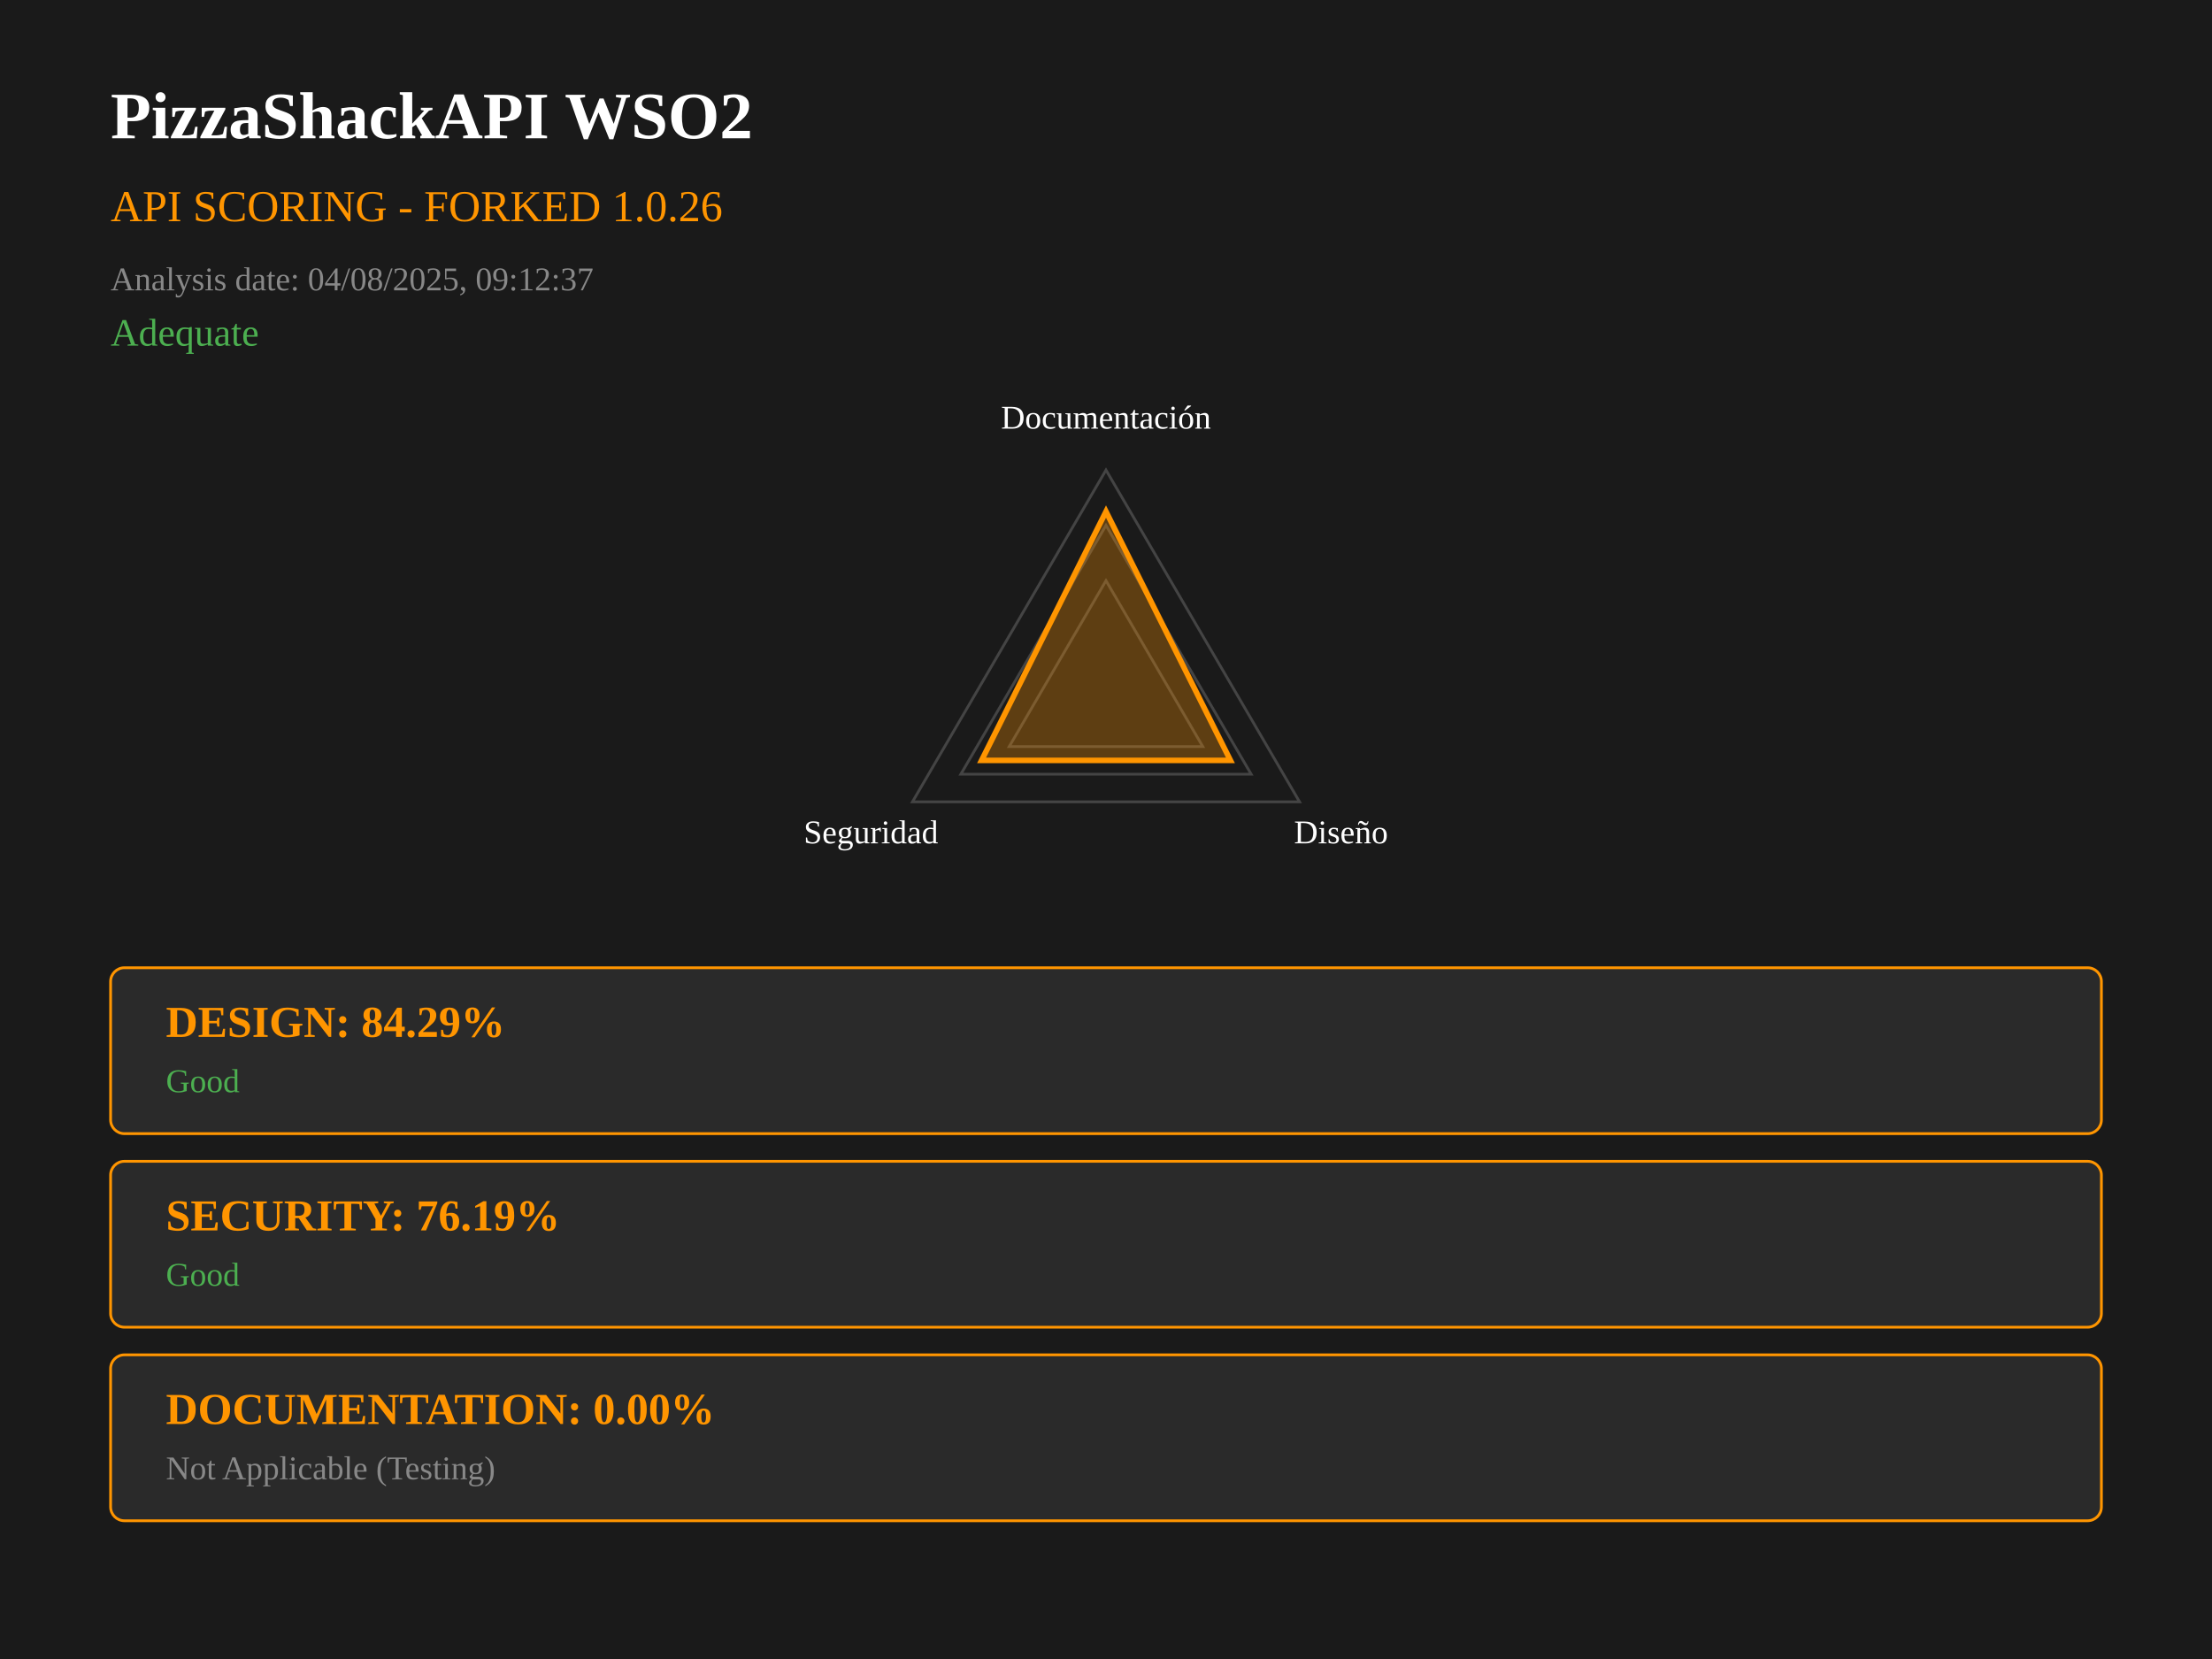
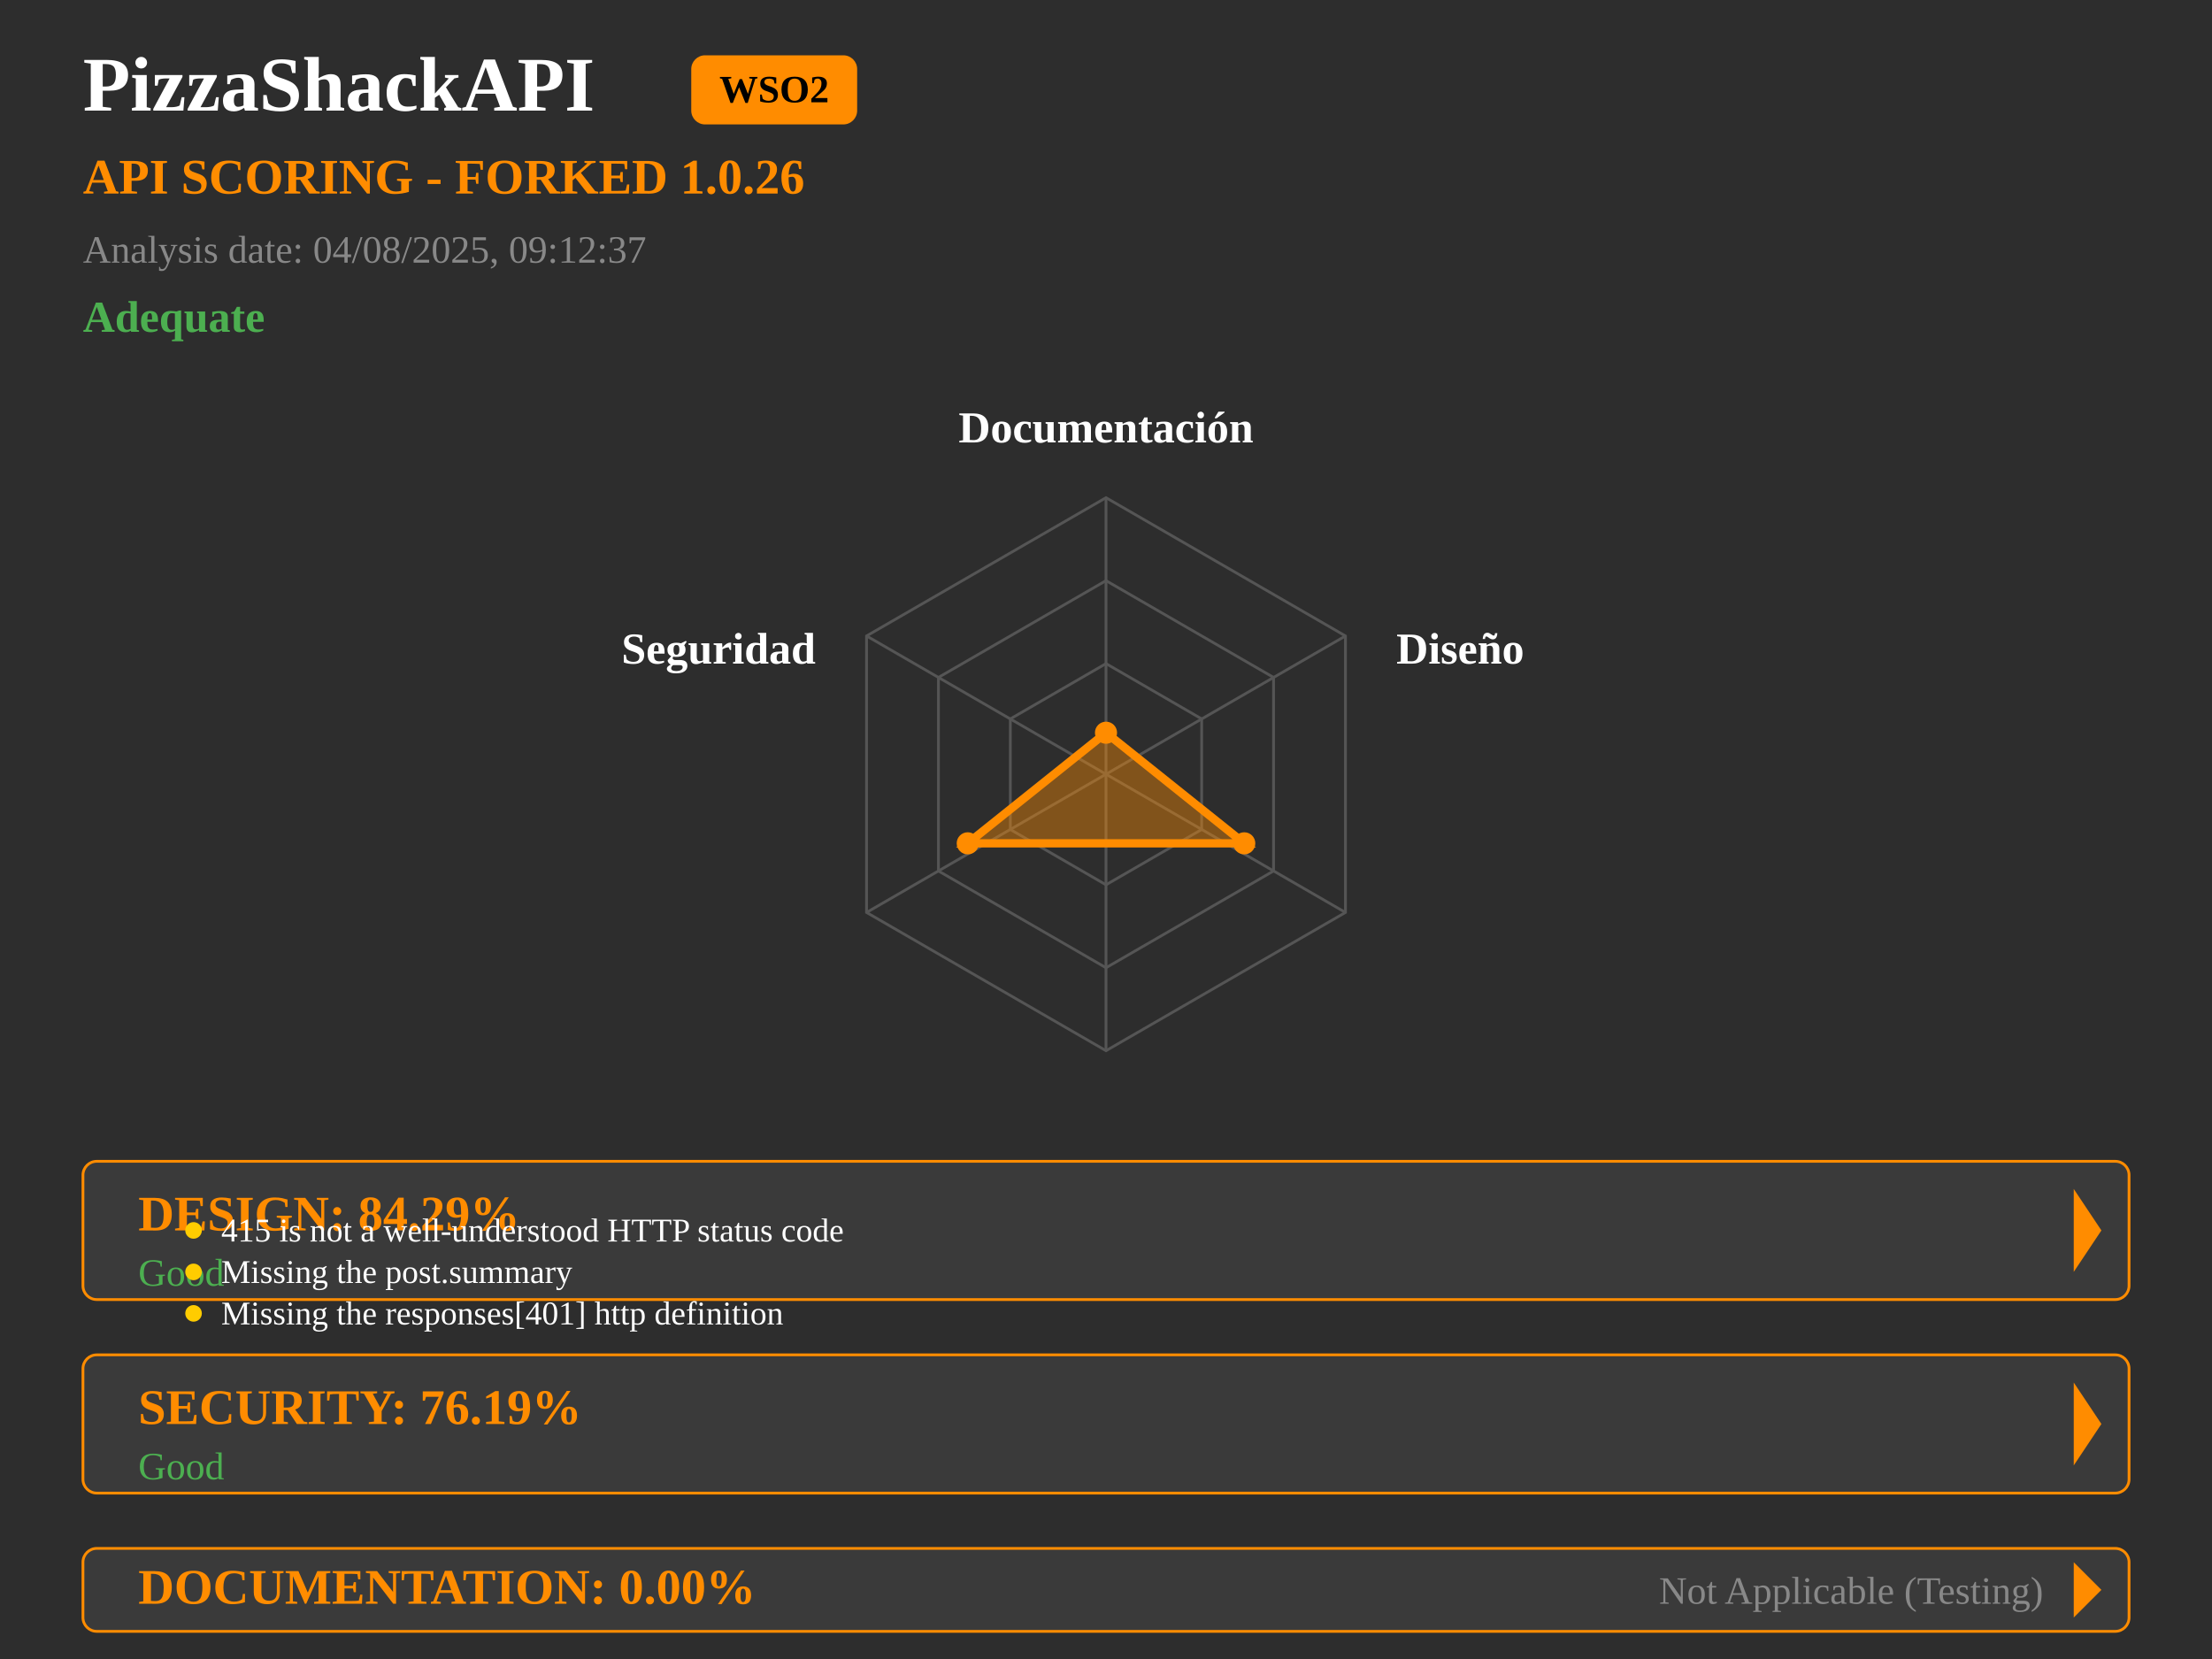
<svg xmlns="http://www.w3.org/2000/svg" width="800" height="600">
-   <rect width="800" height="600" fill="#1a1a1a" />
-   <text x="40" y="50" fill="#ffffff" font-size="24" font-weight="bold">PizzaShackAPI WSO2</text>
-   <text x="40" y="80" fill="#ff9500" font-size="16">API SCORING - FORKED 1.0.26</text>
-   <text x="40" y="105" fill="#888888" font-size="12">Analysis date: 04/08/2025, 09:12:37</text>
-   <text x="40" y="125" fill="#4CAF50" font-size="14">Adequate</text>
-   <g transform="translate(400,250)">
-     <polygon points="0,-80 70,40 -70,40" fill="none" stroke="#444" stroke-width="1" />
-     <polygon points="0,-60 52.5,30 -52.5,30" fill="none" stroke="#444" stroke-width="1" />
-     <polygon points="0,-40 35,20 -35,20" fill="none" stroke="#444" stroke-width="1" />
-     <polygon points="0,-65 45,25 -45,25" fill="#ff9500" fill-opacity="0.3" stroke="#ff9500" stroke-width="2" />
-     <text x="0" y="-95" fill="#ffffff" text-anchor="middle" font-size="12">Documentación</text>
-     <text x="85" y="55" fill="#ffffff" text-anchor="middle" font-size="12">Diseño</text>
-     <text x="-85" y="55" fill="#ffffff" text-anchor="middle" font-size="12">Seguridad</text>
+   <rect width="800" height="600" fill="#2d2d2d" />
+   <text x="30" y="40" fill="#ffffff" font-size="28" font-weight="bold">PizzaShackAPI</text>
+   <rect x="250" y="20" width="60" height="25" fill="#ff8c00" rx="5" />
+   <text x="280" y="37" fill="#000000" text-anchor="middle" font-size="14" font-weight="bold">WSO2</text>
+   <text x="30" y="70" fill="#ff8c00" font-size="18" font-weight="bold">API SCORING - FORKED 1.0.26</text>
+   <text x="30" y="95" fill="#888888" font-size="14">Analysis date: 04/08/2025, 09:12:37</text>
+   <text x="30" y="120" fill="#4CAF50" font-size="16" font-weight="bold">Adequate</text>
+   <g transform="translate(400,280)">
+     <g stroke="#555" stroke-width="1" fill="none">
+       <polygon points="0,-100 86.6,-50 86.6,50 0,100 -86.6,50 -86.6,-50" />
+       <polygon points="0,-70 60.6,-35 60.6,35 0,70 -60.6,35 -60.6,-35" />
+       <polygon points="0,-40 34.6,-20 34.6,20 0,40 -34.6,20 -34.6,-20" />
+       <line x1="0" y1="0" x2="0" y2="-100" />
+       <line x1="0" y1="0" x2="86.6" y2="-50" />
+       <line x1="0" y1="0" x2="86.6" y2="50" />
+       <line x1="0" y1="0" x2="0" y2="100" />
+       <line x1="0" y1="0" x2="-86.6" y2="50" />
+       <line x1="0" y1="0" x2="-86.6" y2="-50" />
+     </g>
+     <polygon points="0,-15 50,25 -50,25" fill="#ff8c00" fill-opacity="0.4" stroke="#ff8c00" stroke-width="3" />
+     <circle cx="0" cy="-15" r="4" fill="#ff8c00" />
+     <circle cx="50" cy="25" r="4" fill="#ff8c00" />
+     <circle cx="-50" cy="25" r="4" fill="#ff8c00" />
+     <text x="0" y="-120" fill="#ffffff" text-anchor="middle" font-size="16" font-weight="bold">Documentación</text>
+     <text x="105" y="-40" fill="#ffffff" text-anchor="start" font-size="16" font-weight="bold">Diseño</text>
+     <text x="-105" y="-40" fill="#ffffff" text-anchor="end" font-size="16" font-weight="bold">Seguridad</text>
  </g>
-   <rect x="40" y="350" width="720" height="60" fill="#2a2a2a" stroke="#ff9500" stroke-width="1" rx="5" />
-   <text x="60" y="375" fill="#ff9500" font-size="16" font-weight="bold">DESIGN: 84.29%</text>
-   <text x="60" y="395" fill="#4CAF50" font-size="12">Good</text>
-   <rect x="40" y="420" width="720" height="60" fill="#2a2a2a" stroke="#ff9500" stroke-width="1" rx="5" />
-   <text x="60" y="445" fill="#ff9500" font-size="16" font-weight="bold">SECURITY: 76.19%</text>
-   <text x="60" y="465" fill="#4CAF50" font-size="12">Good</text>
-   <rect x="40" y="490" width="720" height="60" fill="#2a2a2a" stroke="#ff9500" stroke-width="1" rx="5" />
-   <text x="60" y="515" fill="#ff9500" font-size="16" font-weight="bold">DOCUMENTATION: 0.00%</text>
-   <text x="60" y="535" fill="#888888" font-size="12">Not Applicable (Testing)</text>
+   <rect x="30" y="420" width="740" height="50" fill="#3a3a3a" stroke="#ff8c00" stroke-width="1" rx="5" />
+   <text x="50" y="445" fill="#ff8c00" font-size="18" font-weight="bold">DESIGN: 84.29%</text>
+   <polygon points="750,430 760,445 750,460" fill="#ff8c00" />
+   <text x="50" y="465" fill="#4CAF50" font-size="14">Good</text>
+   <g transform="translate(70, 445)">
+     <circle cx="0" cy="0" r="3" fill="#ffcc00" />
+     <text x="10" y="4" fill="#ffffff" font-size="12">415 is not a well-understood HTTP status code</text>
+     <circle cx="0" cy="15" r="3" fill="#ffcc00" />
+     <text x="10" y="19" fill="#ffffff" font-size="12">Missing the post.summary</text>
+     <circle cx="0" cy="30" r="3" fill="#ffcc00" />
+     <text x="10" y="34" fill="#ffffff" font-size="12">Missing the responses[401] http definition</text>
+   </g>
+   <rect x="30" y="490" width="740" height="50" fill="#3a3a3a" stroke="#ff8c00" stroke-width="1" rx="5" />
+   <text x="50" y="515" fill="#ff8c00" font-size="18" font-weight="bold">SECURITY: 76.19%</text>
+   <polygon points="750,500 760,515 750,530" fill="#ff8c00" />
+   <text x="50" y="535" fill="#4CAF50" font-size="14">Good</text>
+   <rect x="30" y="560" width="740" height="30" fill="#3a3a3a" stroke="#ff8c00" stroke-width="1" rx="5" />
+   <text x="50" y="580" fill="#ff8c00" font-size="18" font-weight="bold">DOCUMENTATION: 0.00%</text>
+   <polygon points="750,565 760,575 750,585" fill="#ff8c00" />
+   <text x="600" y="580" fill="#888888" font-size="14">Not Applicable (Testing)</text>
</svg>
